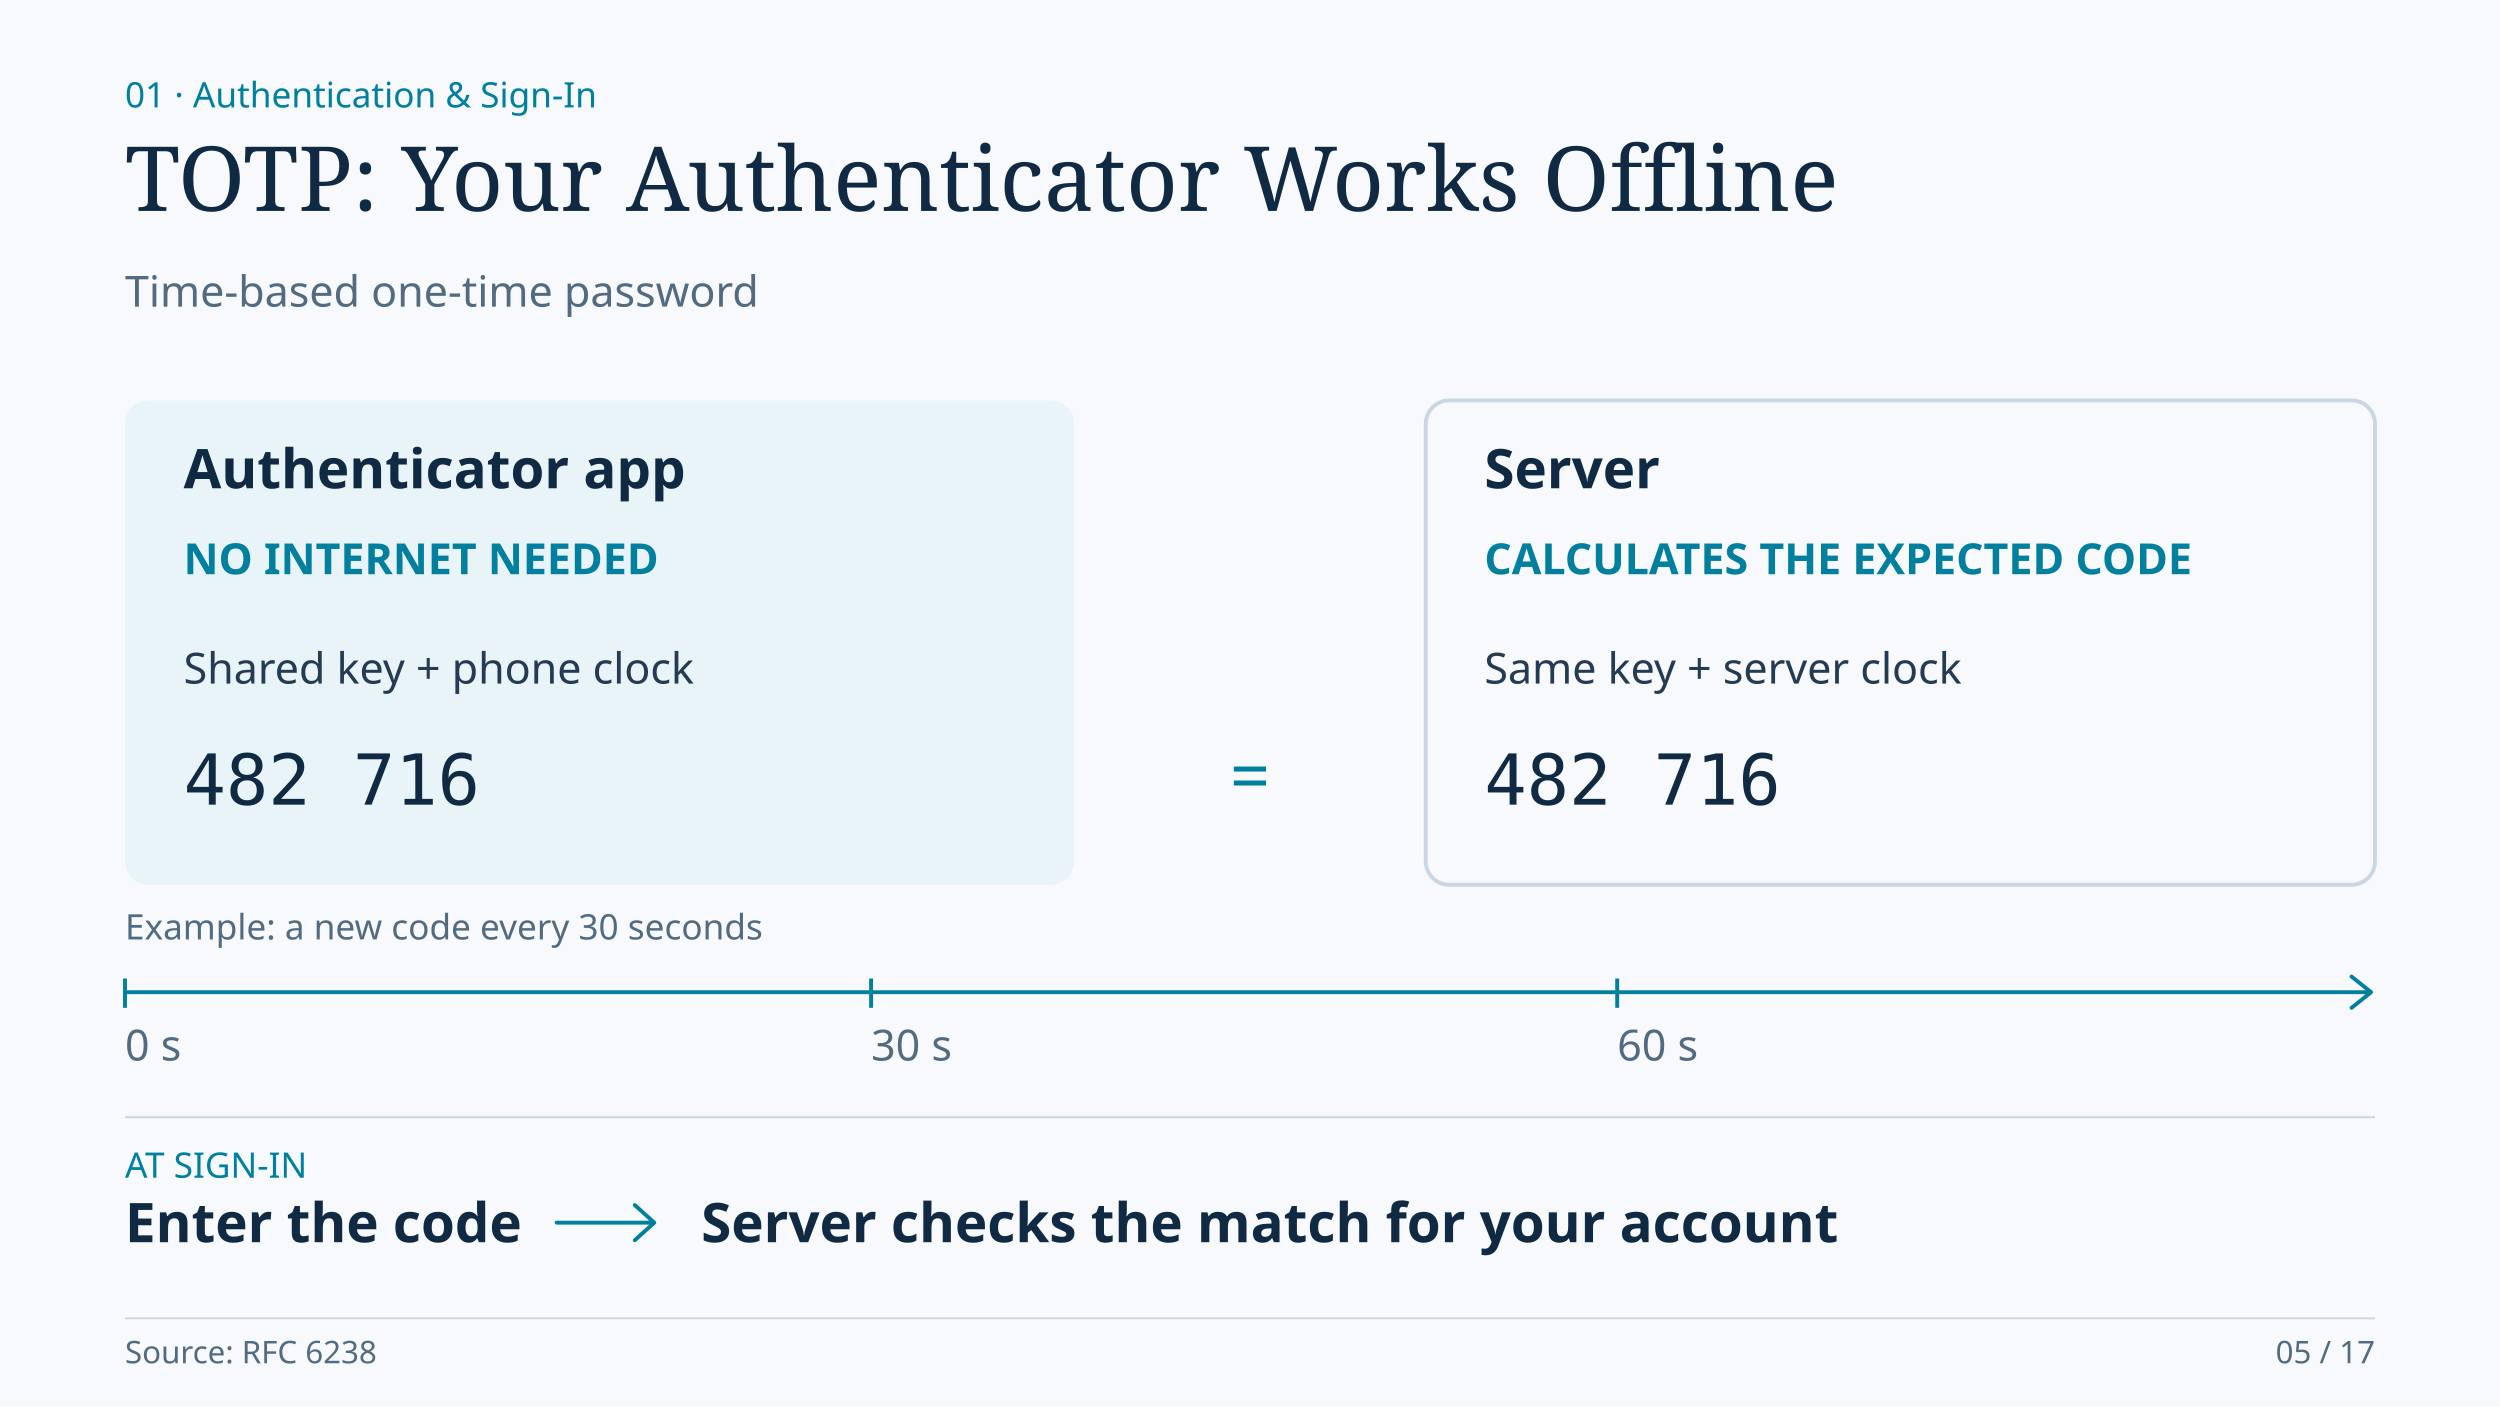
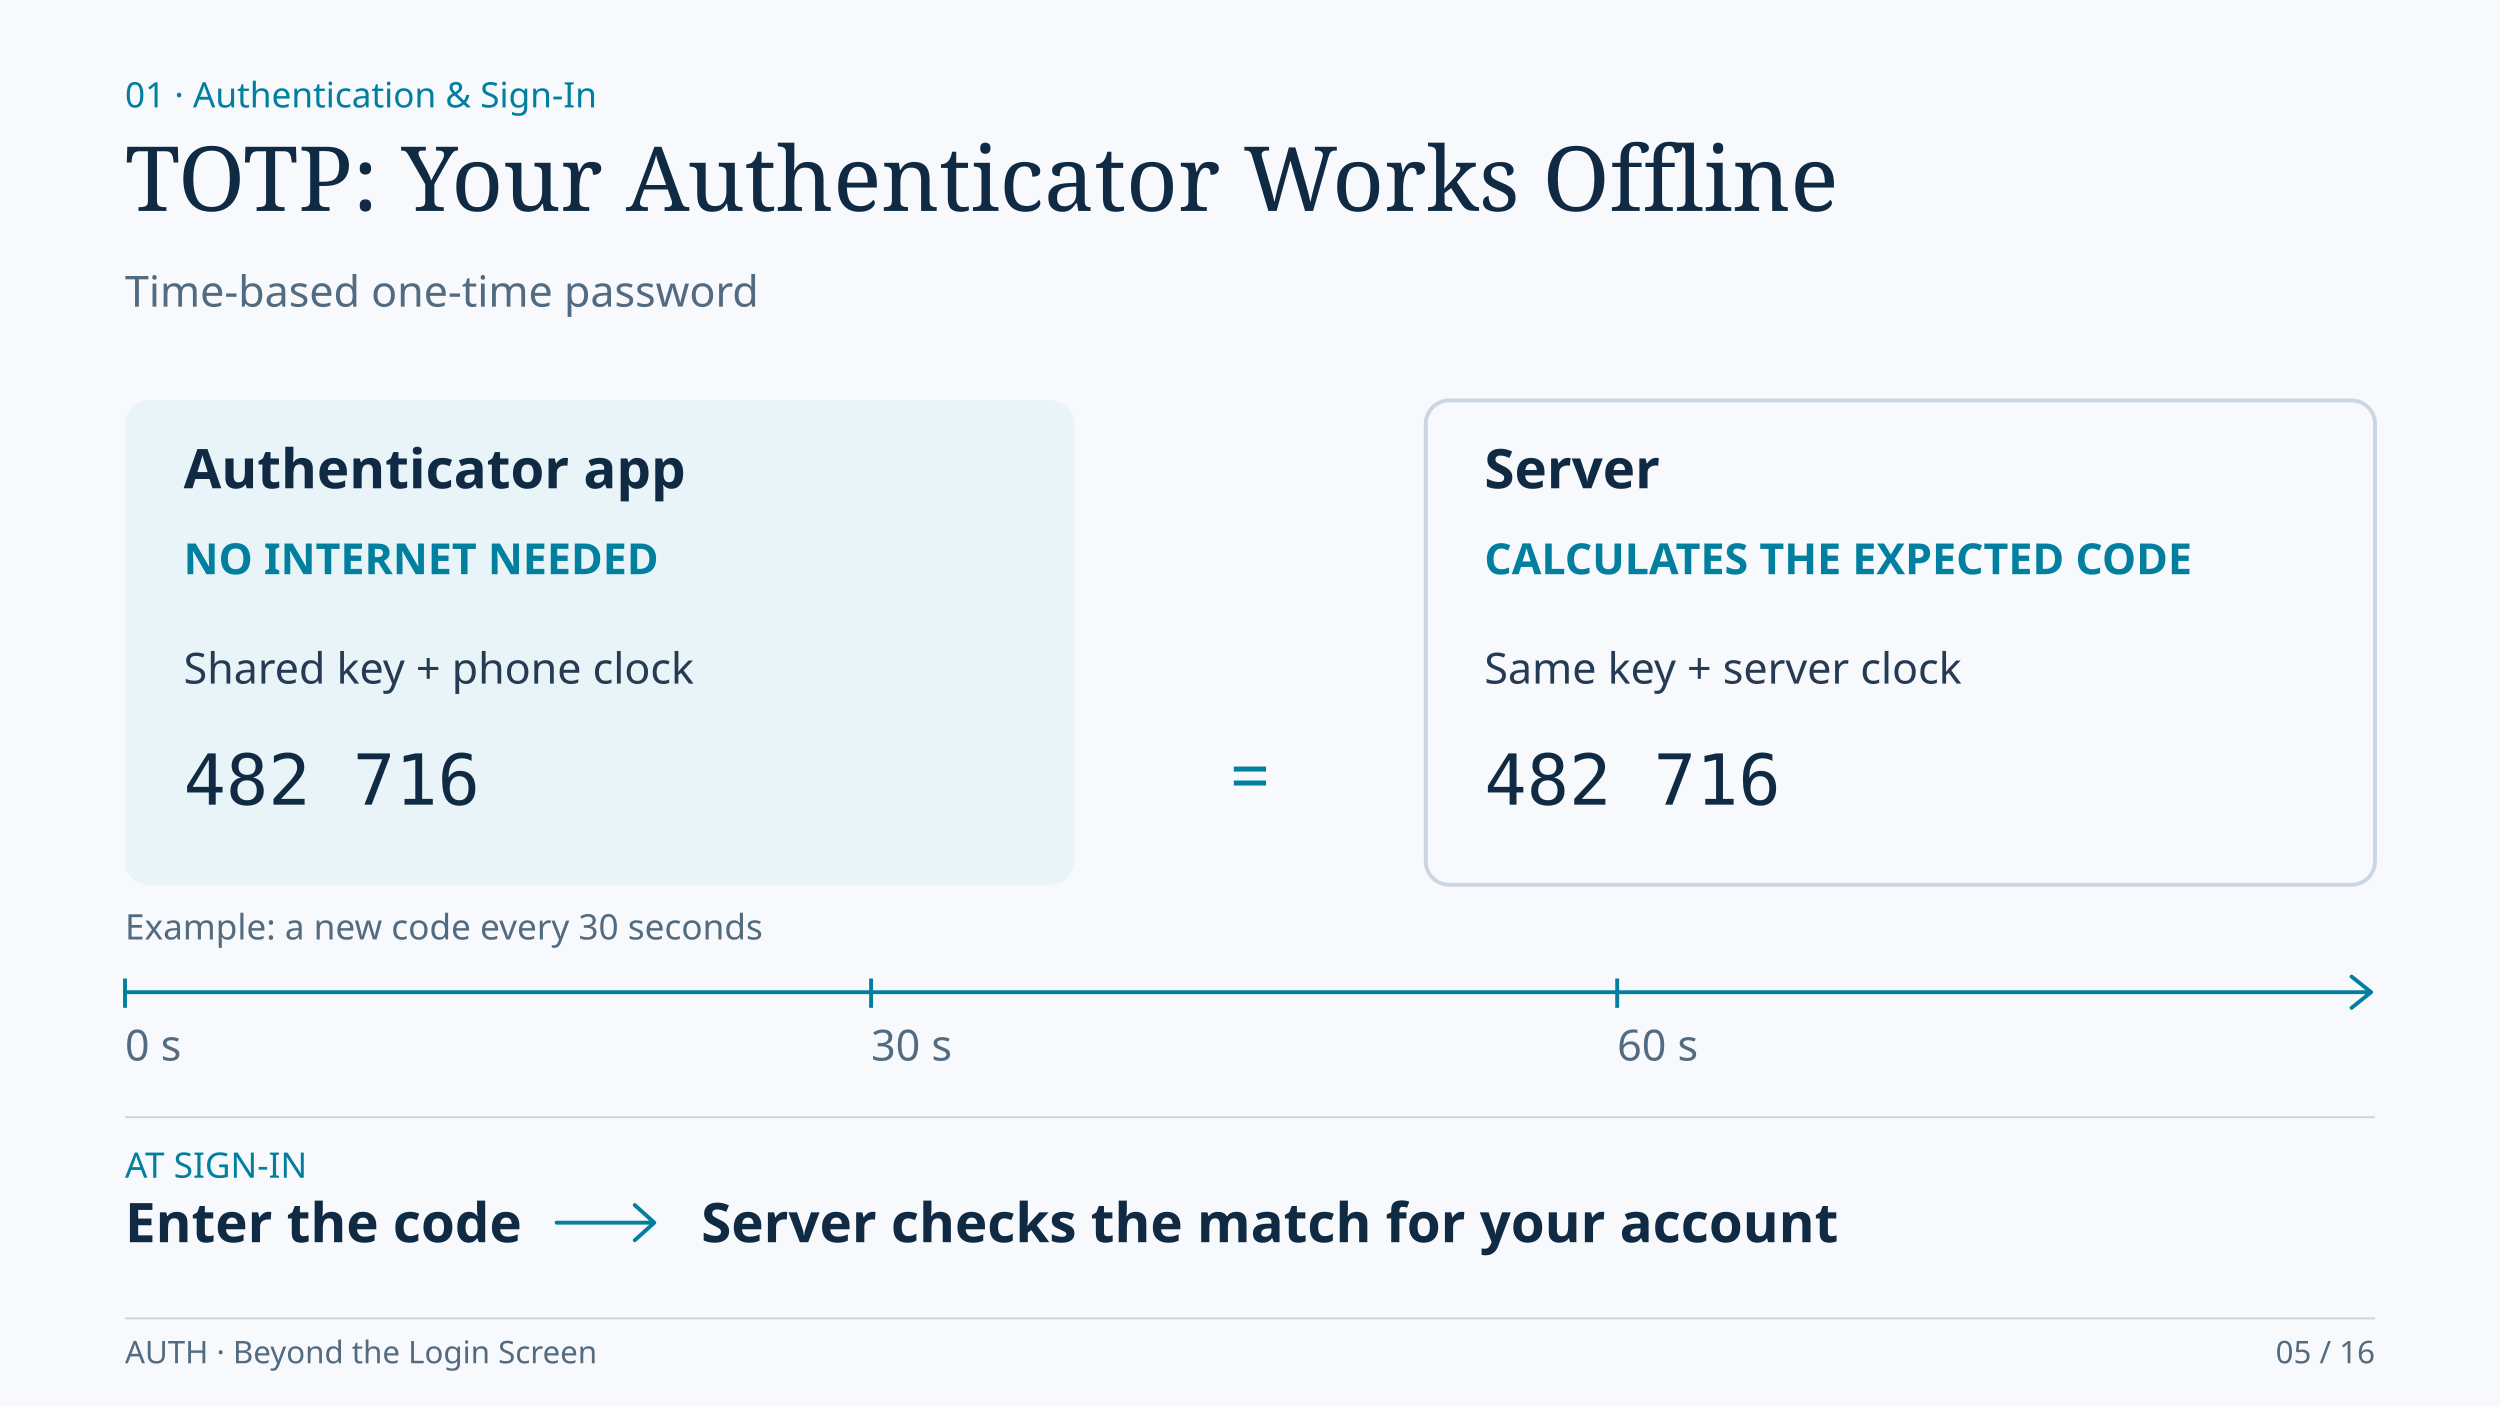
<svg xmlns="http://www.w3.org/2000/svg" viewBox="0 0 1280 720" data-pptx-page-role="content" font-family="Segoe UI, sans-serif">
  <rect id="background" data-pptx-role="background" width="1280" height="720" fill="#F7F9FC" />
  <g id="title" data-pptx-bounds="64 33 1152 148">
    <text id="agenda-section" x="64" y="55" font-size="18" fill="#007F9E">01 · Authentication &amp; Sign-In</text>
    <text id="slide-title" x="64" y="108" font-size="46" fill="#102A43" font-family="Cambria, serif">TOTP: Your Authenticator Works Offline</text>
    <text id="slide-context" x="64" y="157" font-size="22" fill="#526B80">Time-based one-time password</text>
  </g>
  <g id="offline-authenticator" data-pptx-bounds="64 205 486 248">
    <g transform="translate(0 7)">
      <rect x="64" y="198" width="486" height="248" rx="12" fill="#E8F4F8" />
      <text x="94" y="243" font-size="28" font-weight="700" fill="#102A43">Authenticator app</text>
      <text x="94" y="287" font-size="22" font-weight="700" fill="#007F9E">NO INTERNET NEEDED</text>
      <text x="94" y="343" font-size="22" fill="#243B53">Shared key + phone clock</text>
      <text x="94" y="405" font-family="Consolas, monospace" font-size="36" fill="#102A43">482 716</text>
    </g>
  </g>
  <g id="matching-code" data-pptx-bounds="562 344 156 105">
    <g transform="translate(0 7)">
      <text x="640" y="403" text-anchor="middle" font-size="36" fill="#007F9E">=</text>
    </g>
  </g>
  <g id="server-calculation" data-pptx-bounds="730 205 486 248">
    <g transform="translate(0 7)">
      <rect x="730" y="198" width="486" height="248" rx="12" fill="none" stroke="#CAD7E2" stroke-width="2" />
      <text x="760" y="243" font-size="28" font-weight="700" fill="#102A43">Server</text>
      <text x="760" y="287" font-size="22" font-weight="700" fill="#007F9E">CALCULATES THE EXPECTED CODE</text>
      <text x="760" y="343" font-size="22" fill="#243B53">Same key + server clock</text>
      <text x="760" y="405" font-family="Consolas, monospace" font-size="36" fill="#102A43">482 716</text>
    </g>
  </g>
  <g id="time-steps" data-pptx-bounds="64 458 1152 100">
    <text x="64" y="481" font-size="18" fill="#526B80">Example: a new code every 30 seconds</text>
    <path d="M 64 508 H 1214 M 1204 500 L 1214 508 L 1204 516" fill="none" stroke="#007F9E" stroke-width="2" stroke-linecap="round" stroke-linejoin="round" />
    <path d="M 64 501 V 516 M 446 501 V 516 M 828 501 V 516" fill="none" stroke="#007F9E" stroke-width="2" />
    <text x="64" y="543" font-size="22" fill="#526B80">0 s</text>
    <text x="446" y="543" font-size="22" fill="#526B80">30 s</text>
    <text x="828" y="543" font-size="22" fill="#526B80">60 s</text>
  </g>
  <g id="verification" data-pptx-bounds="64 569 1152 83">
    <line x1="64" y1="572" x2="1216" y2="572" stroke="#CAD7E2" />
    <text x="64" y="603" font-size="18" fill="#007F9E">AT SIGN-IN</text>
    <text x="64" y="636" font-size="28" font-weight="700" fill="#102A43">Enter the code</text>
    <path d="M 285 626 H 335 M 325 617 L 335 626 L 325 635" fill="none" stroke="#007F9E" stroke-width="2" stroke-linecap="round" stroke-linejoin="round" />
    <text x="359" y="636" font-size="28" font-weight="700" fill="#102A43">Server checks the match for your account</text>
  </g>
  <g id="footer" data-pptx-role="footer" data-pptx-bounds="64 670 1152 40">
    <line x1="64" y1="675" x2="1216" y2="675" stroke="#CAD7E2" />
-     <text x="64" y="698" font-size="16" fill="#526B80">Source: RFC 6238</text>
-     <text x="1216" y="698" text-anchor="end" font-size="16" fill="#526B80">05 / 17</text>
+     <text x="64" y="698" font-size="16" fill="#526B80">AUTH · Beyond the Login Screen</text>
+     <text x="1216" y="698" text-anchor="end" font-size="16" fill="#526B80">05 / 16</text>
  </g>
</svg>
